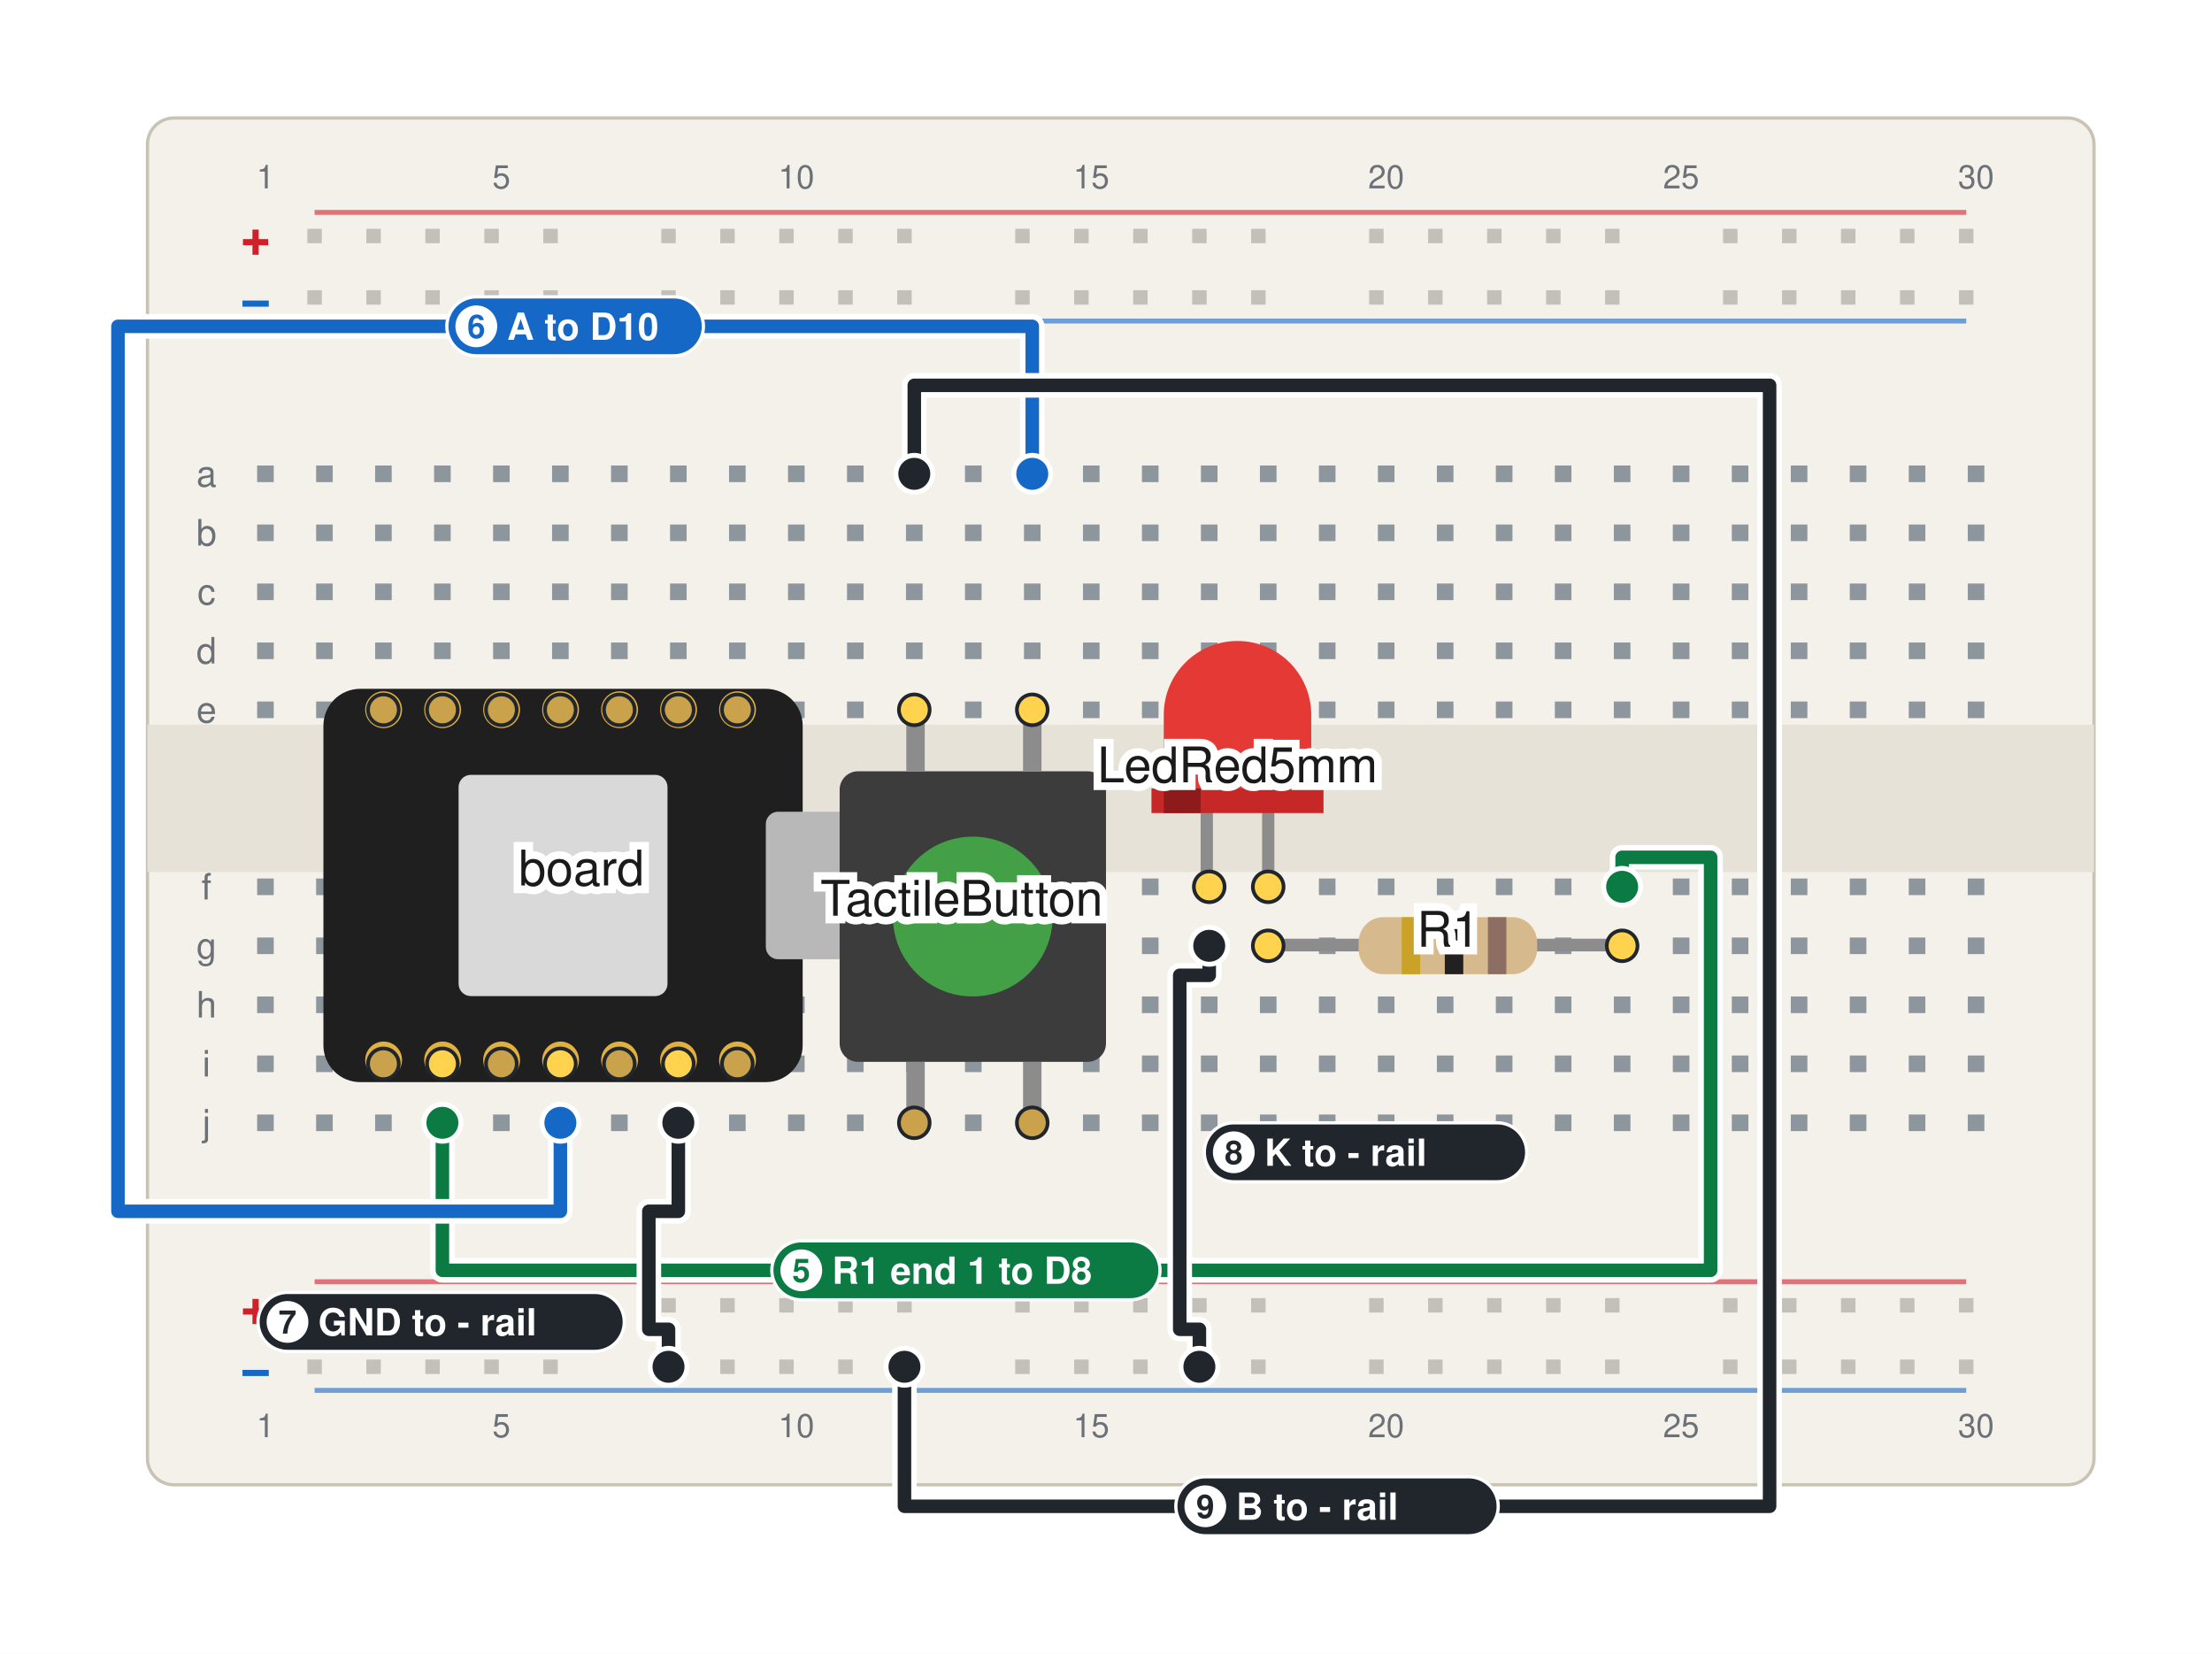
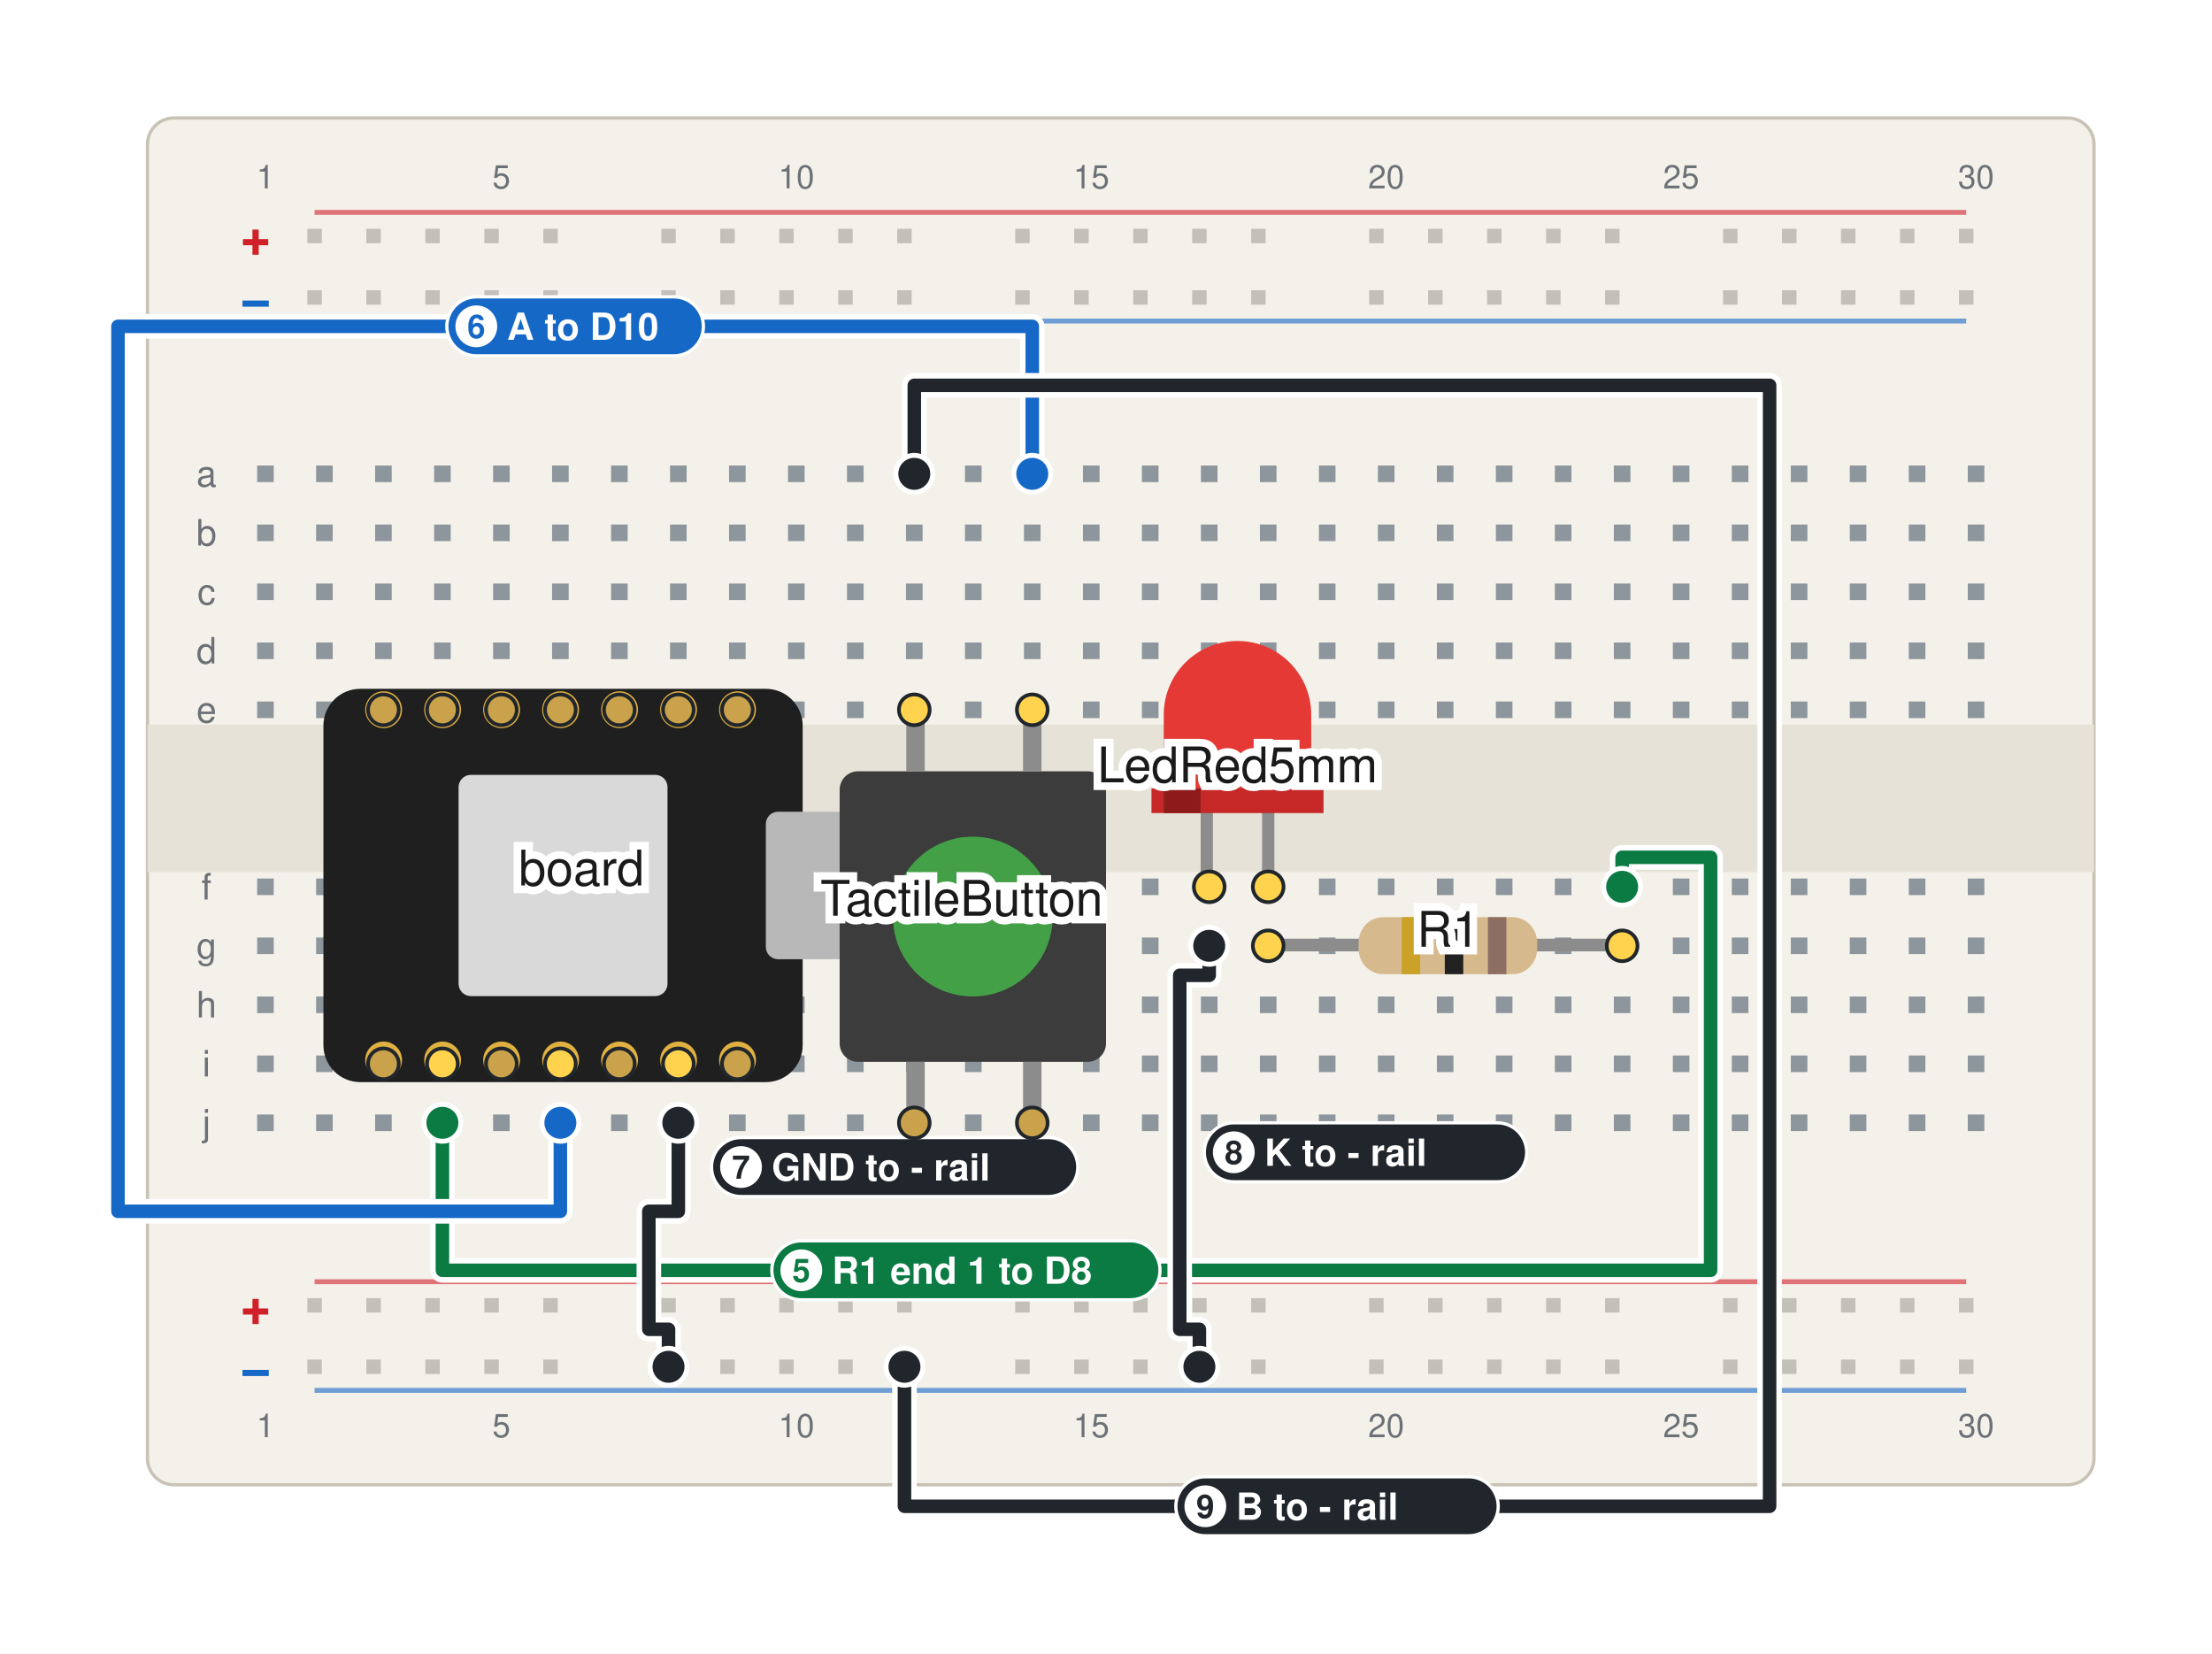
<svg xmlns="http://www.w3.org/2000/svg" width="360" height="269.1" viewBox="-17.2 -26.1 360 269.1" font-family="Helvetica,Arial,sans-serif">
  <rect x="-17.2" y="-26.1" width="360" height="269.1" fill="#ffffff" />
  <rect x="6.8" y="-6.9" width="316.8" height="222.4" rx="4.3" fill="#f4f1ea" stroke="#c9c3b6" stroke-width="0.53" />
  <rect x="6.8" y="91.8" width="316.8" height="24" fill="#e7e2d7" />
  <path d="M26 51h0M26 60.6h0M26 70.2h0M26 79.8h0M26 89.4h0M26 118.2h0M26 127.8h0M26 137.4h0M26 147h0M26 156.6h0M35.6 51h0M35.6 60.6h0M35.6 70.2h0M35.6 79.8h0M35.6 89.4h0M35.6 118.2h0M35.6 127.8h0M35.6 137.4h0M35.6 147h0M35.6 156.6h0M45.2 51h0M45.2 60.6h0M45.2 70.2h0M45.2 79.8h0M45.2 89.4h0M45.2 118.2h0M45.2 127.8h0M45.2 137.4h0M45.2 147h0M45.2 156.6h0M54.8 51h0M54.8 60.6h0M54.8 70.2h0M54.8 79.8h0M54.8 89.4h0M54.8 118.2h0M54.8 127.8h0M54.8 137.4h0M54.8 147h0M54.8 156.6h0M64.4 51h0M64.4 60.6h0M64.4 70.2h0M64.4 79.8h0M64.4 89.4h0M64.4 118.2h0M64.4 127.8h0M64.4 137.4h0M64.4 147h0M64.4 156.6h0M74 51h0M74 60.6h0M74 70.2h0M74 79.8h0M74 89.4h0M74 118.2h0M74 127.8h0M74 137.4h0M74 147h0M74 156.6h0M83.6 51h0M83.6 60.6h0M83.6 70.2h0M83.6 79.8h0M83.6 89.4h0M83.6 118.2h0M83.6 127.8h0M83.6 137.4h0M83.6 147h0M83.6 156.6h0M93.2 51h0M93.2 60.6h0M93.2 70.2h0M93.2 79.8h0M93.2 89.4h0M93.2 118.2h0M93.2 127.8h0M93.2 137.4h0M93.2 147h0M93.2 156.6h0M102.8 51h0M102.8 60.6h0M102.8 70.2h0M102.8 79.8h0M102.8 89.4h0M102.8 118.2h0M102.8 127.8h0M102.8 137.4h0M102.8 147h0M102.8 156.6h0M112.4 51h0M112.4 60.6h0M112.4 70.2h0M112.4 79.8h0M112.4 89.4h0M112.4 118.2h0M112.4 127.8h0M112.4 137.4h0M112.4 147h0M112.4 156.6h0M122 51h0M122 60.6h0M122 70.2h0M122 79.8h0M122 89.4h0M122 118.2h0M122 127.8h0M122 137.4h0M122 147h0M122 156.6h0M131.6 51h0M131.6 60.6h0M131.6 70.2h0M131.6 79.8h0M131.6 89.4h0M131.6 118.2h0M131.6 127.8h0M131.6 137.4h0M131.6 147h0M131.6 156.6h0M141.2 51h0M141.2 60.6h0M141.2 70.2h0M141.2 79.8h0M141.2 89.4h0M141.2 118.2h0M141.2 127.8h0M141.2 137.4h0M141.2 147h0M141.2 156.6h0M150.8 51h0M150.8 60.6h0M150.8 70.2h0M150.8 79.8h0M150.8 89.4h0M150.8 118.2h0M150.8 127.8h0M150.8 137.4h0M150.8 147h0M150.8 156.6h0M160.4 51h0M160.4 60.6h0M160.4 70.2h0M160.4 79.8h0M160.4 89.4h0M160.4 118.2h0M160.4 127.8h0M160.4 137.4h0M160.4 147h0M160.4 156.6h0M170 51h0M170 60.6h0M170 70.2h0M170 79.8h0M170 89.4h0M170 118.2h0M170 127.8h0M170 137.4h0M170 147h0M170 156.6h0M179.6 51h0M179.6 60.6h0M179.6 70.2h0M179.6 79.8h0M179.6 89.4h0M179.6 118.2h0M179.6 127.8h0M179.6 137.4h0M179.6 147h0M179.6 156.6h0M189.2 51h0M189.2 60.6h0M189.2 70.2h0M189.2 79.8h0M189.2 89.4h0M189.2 118.2h0M189.2 127.8h0M189.2 137.4h0M189.2 147h0M189.2 156.6h0M198.8 51h0M198.8 60.6h0M198.8 70.2h0M198.8 79.8h0M198.8 89.4h0M198.8 118.2h0M198.8 127.8h0M198.8 137.4h0M198.8 147h0M198.8 156.6h0M208.4 51h0M208.4 60.6h0M208.4 70.2h0M208.4 79.8h0M208.4 89.4h0M208.4 118.2h0M208.4 127.8h0M208.4 137.4h0M208.4 147h0M208.4 156.6h0M218 51h0M218 60.6h0M218 70.2h0M218 79.8h0M218 89.4h0M218 118.2h0M218 127.8h0M218 137.4h0M218 147h0M218 156.6h0M227.6 51h0M227.6 60.6h0M227.6 70.2h0M227.6 79.8h0M227.6 89.4h0M227.6 118.2h0M227.6 127.8h0M227.6 137.4h0M227.6 147h0M227.6 156.6h0M237.2 51h0M237.2 60.6h0M237.2 70.2h0M237.2 79.8h0M237.2 89.4h0M237.2 118.2h0M237.2 127.8h0M237.2 137.4h0M237.2 147h0M237.2 156.6h0M246.8 51h0M246.8 60.6h0M246.8 70.2h0M246.8 79.8h0M246.8 89.4h0M246.8 118.2h0M246.8 127.8h0M246.8 137.4h0M246.8 147h0M246.8 156.6h0M256.4 51h0M256.4 60.6h0M256.4 70.2h0M256.4 79.8h0M256.4 89.4h0M256.4 118.2h0M256.4 127.8h0M256.4 137.4h0M256.4 147h0M256.4 156.6h0M266 51h0M266 60.6h0M266 70.2h0M266 79.8h0M266 89.4h0M266 118.2h0M266 127.8h0M266 137.4h0M266 147h0M266 156.6h0M275.6 51h0M275.6 60.6h0M275.6 70.2h0M275.6 79.8h0M275.6 89.4h0M275.6 118.2h0M275.6 127.8h0M275.6 137.4h0M275.6 147h0M275.6 156.6h0M285.2 51h0M285.2 60.6h0M285.2 70.2h0M285.2 79.8h0M285.2 89.4h0M285.2 118.2h0M285.2 127.8h0M285.2 137.4h0M285.2 147h0M285.2 156.6h0M294.8 51h0M294.8 60.6h0M294.8 70.2h0M294.8 79.8h0M294.8 89.4h0M294.8 118.2h0M294.8 127.8h0M294.8 137.4h0M294.8 147h0M294.8 156.6h0M304.4 51h0M304.4 60.6h0M304.4 70.2h0M304.4 79.8h0M304.4 89.4h0M304.4 118.2h0M304.4 127.8h0M304.4 137.4h0M304.4 147h0M304.4 156.6h0" stroke="#8d969c" stroke-width="2.7" stroke-linecap="square" />
  <path d="M34 12.3h0M43.6 12.3h0M53.2 12.3h0M62.8 12.3h0M72.4 12.3h0M91.6 12.3h0M101.2 12.3h0M110.8 12.3h0M120.4 12.3h0M130 12.3h0M149.2 12.3h0M158.8 12.3h0M168.4 12.3h0M178 12.3h0M187.6 12.3h0M206.8 12.3h0M216.4 12.3h0M226 12.3h0M235.6 12.3h0M245.2 12.3h0M264.4 12.3h0M274 12.3h0M283.6 12.3h0M293.2 12.3h0M302.8 12.3h0M34 22.3h0M43.6 22.3h0M53.2 22.3h0M62.8 22.3h0M72.4 22.3h0M91.6 22.3h0M101.2 22.3h0M110.8 22.3h0M120.4 22.3h0M130 22.3h0M149.2 22.3h0M158.8 22.3h0M168.4 22.3h0M178 22.3h0M187.6 22.3h0M206.8 22.3h0M216.4 22.3h0M226 22.3h0M235.6 22.3h0M245.2 22.3h0M264.4 22.3h0M274 22.3h0M283.6 22.3h0M293.2 22.3h0M302.8 22.3h0M34 186.3h0M43.6 186.3h0M53.2 186.3h0M62.8 186.3h0M72.4 186.3h0M91.6 186.3h0M101.2 186.3h0M110.8 186.3h0M120.4 186.3h0M130 186.3h0M149.2 186.3h0M158.8 186.3h0M168.4 186.3h0M178 186.3h0M187.6 186.3h0M206.8 186.3h0M216.4 186.3h0M226 186.3h0M235.6 186.3h0M245.2 186.3h0M264.4 186.3h0M274 186.3h0M283.6 186.3h0M293.2 186.3h0M302.8 186.3h0M34 196.3h0M43.6 196.3h0M53.2 196.3h0M62.8 196.3h0M72.4 196.3h0M91.6 196.3h0M101.2 196.3h0M110.8 196.3h0M120.4 196.3h0M130 196.3h0M149.2 196.3h0M158.8 196.3h0M168.4 196.3h0M178 196.3h0M187.6 196.3h0M206.8 196.3h0M216.4 196.3h0M226 196.3h0M235.6 196.3h0M245.2 196.3h0M264.4 196.3h0M274 196.3h0M283.6 196.3h0M293.2 196.3h0M302.8 196.3h0" stroke="#c2c0b8" stroke-width="2.35" stroke-linecap="square" />
  <line x1="34" y1="8.46" x2="302.8" y2="8.46" stroke="#d0202a" stroke-width="0.8" stroke-opacity="0.6" />
  <text x="24.4" y="15.275" fill="#d0202a" font-size="8.5" font-weight="700" text-anchor="middle">+</text>
  <line x1="34" y1="26.14" x2="302.8" y2="26.14" stroke="#1668c7" stroke-width="0.8" stroke-opacity="0.6" />
  <text x="24.4" y="25.275" fill="#1668c7" font-size="8.5" font-weight="700" text-anchor="middle">−</text>
  <line x1="34" y1="182.46" x2="302.8" y2="182.46" stroke="#d0202a" stroke-width="0.8" stroke-opacity="0.6" />
  <text x="24.4" y="189.275" fill="#d0202a" font-size="8.5" font-weight="700" text-anchor="middle">+</text>
  <line x1="34" y1="200.14" x2="302.8" y2="200.14" stroke="#1668c7" stroke-width="0.8" stroke-opacity="0.6" />
  <text x="24.4" y="199.275" fill="#1668c7" font-size="8.5" font-weight="700" text-anchor="middle">−</text>
  <text x="16.4" y="53.065" fill="#6b7176" font-size="5.9" text-anchor="middle">a</text>
  <text x="16.4" y="62.665" fill="#6b7176" font-size="5.9" text-anchor="middle">b</text>
  <text x="16.4" y="72.265" fill="#6b7176" font-size="5.9" text-anchor="middle">c</text>
  <text x="16.4" y="81.865" fill="#6b7176" font-size="5.9" text-anchor="middle">d</text>
  <text x="16.4" y="91.465" fill="#6b7176" font-size="5.9" text-anchor="middle">e</text>
  <text x="16.4" y="120.265" fill="#6b7176" font-size="5.9" text-anchor="middle">f</text>
  <text x="16.4" y="129.865" fill="#6b7176" font-size="5.9" text-anchor="middle">g</text>
  <text x="16.4" y="139.465" fill="#6b7176" font-size="5.9" text-anchor="middle">h</text>
  <text x="16.4" y="149.065" fill="#6b7176" font-size="5.9" text-anchor="middle">i</text>
  <text x="16.4" y="158.665" fill="#6b7176" font-size="5.9" text-anchor="middle">j</text>
  <text x="26" y="4.555" fill="#6b7176" font-size="5.3" text-anchor="middle">1</text>
  <text x="64.4" y="4.555" fill="#6b7176" font-size="5.3" text-anchor="middle">5</text>
  <text x="112.4" y="4.555" fill="#6b7176" font-size="5.3" text-anchor="middle">10</text>
  <text x="160.4" y="4.555" fill="#6b7176" font-size="5.3" text-anchor="middle">15</text>
  <text x="208.4" y="4.555" fill="#6b7176" font-size="5.3" text-anchor="middle">20</text>
  <text x="256.4" y="4.555" fill="#6b7176" font-size="5.3" text-anchor="middle">25</text>
  <text x="304.4" y="4.555" fill="#6b7176" font-size="5.3" text-anchor="middle">30</text>
  <text x="26" y="207.755" fill="#6b7176" font-size="5.3" text-anchor="middle">1</text>
  <text x="64.4" y="207.755" fill="#6b7176" font-size="5.3" text-anchor="middle">5</text>
  <text x="112.4" y="207.755" fill="#6b7176" font-size="5.3" text-anchor="middle">10</text>
  <text x="160.4" y="207.755" fill="#6b7176" font-size="5.3" text-anchor="middle">15</text>
  <text x="208.4" y="207.755" fill="#6b7176" font-size="5.3" text-anchor="middle">20</text>
  <text x="256.4" y="207.755" fill="#6b7176" font-size="5.3" text-anchor="middle">25</text>
  <text x="304.4" y="207.755" fill="#6b7176" font-size="5.3" text-anchor="middle">30</text>
  <g transform="translate(43.435 73.982) rotate(90 34 44)" data-part="board">
    <g transform="scale(1 1) translate(0 0)">
      <rect x="2" y="8" width="64" height="78" rx="6" fill="#1f1f1f" />
      <rect x="22" y="0" width="24" height="14" rx="2" fill="#b8b8b8" />
      <rect x="16" y="30" width="36" height="34" rx="2" fill="#d9d9d9" />
      <g fill="#e0b040">
        <circle cx="5.4" cy="18.6" r="3" />
        <circle cx="5.4" cy="28.2" r="3" />
        <circle cx="5.4" cy="37.8" r="3" />
        <circle cx="5.4" cy="47.4" r="3" />
        <circle cx="5.4" cy="57" r="3" />
        <circle cx="5.4" cy="66.6" r="3" />
        <circle cx="5.4" cy="76.2" r="3" />
        <circle cx="62.4" cy="18.6" r="3" />
        <circle cx="62.4" cy="28.2" r="3" />
        <circle cx="62.4" cy="37.8" r="3" />
        <circle cx="62.4" cy="47.4" r="3" />
        <circle cx="62.4" cy="57" r="3" />
        <circle cx="62.4" cy="66.6" r="3" />
        <circle cx="62.4" cy="76.2" r="3" />
      </g>
    </g>
  </g>
  <g transform="translate(105.8 98.4) rotate(90 33.5 24.5)" data-part="TactileButton">
    <g transform="scale(1 1) translate(0 0)">
      <rect x="10" y="1" width="47.28" height="43.35" rx="3" fill="#3c3c3c" />
      <rect x="0" y="11.5" width="10" height="3" fill="#8c8c8c" />
      <rect x="0" y="30.5" width="10" height="3" fill="#8c8c8c" />
      <rect x="57.28" y="11.5" width="10" height="3" fill="#8c8c8c" />
      <rect x="57.28" y="30.5" width="10" height="3" fill="#8c8c8c" />
      <circle cx="33.64" cy="22.68" r="13" fill="#43a047" />
    </g>
  </g>
  <g transform="translate(164.2 76.2) rotate(0 20 25)" data-part="LedRed5mm">
    <g transform="scale(1 1) translate(0 0)">
      <rect x="14" y="26" width="2" height="16" fill="#8c8c8c" />
      <rect x="24" y="26" width="2" height="16" fill="#8c8c8c" />
      <path d="M8 28 V14 A12 12 0 0 1 32 14 V28 Z" fill="#e53935" />
      <rect x="6" y="26" width="28" height="4" fill="#c62828" />
      <path d="M8 26 H14 V30 H8 Z" fill="#8e1b1b" />
    </g>
  </g>
  <g transform="translate(189 122.45) rotate(180 29.5 5.5)" data-part="R1">
    <g transform="scale(1.002 1.031) translate(0 0)">
      <rect x="0" y="4.6" width="59" height="2" fill="#8c8c8c" />
      <rect x="15" y="1" width="29" height="9" rx="4" fill="#d7b98e" />
      <rect x="20" y="1" width="3" height="9" fill="#8d6e63" />
      <rect x="27" y="1" width="3" height="9" fill="#212121" />
      <rect x="34" y="1" width="3" height="9" fill="#c9a227" />
    </g>
  </g>
  <g class="wire" data-step="5">
    <path d="M54.8 156.6L54.8 180.6L261.2 180.6L261.2 113.4L246.8 113.4L246.8 118.2" fill="none" stroke="#ffffff" stroke-width="4" stroke-linecap="round" stroke-linejoin="round" />
    <path d="M54.8 156.6L54.8 180.6L261.2 180.6L261.2 113.4L246.8 113.4L246.8 118.2" fill="none" stroke="#0b7a43" stroke-width="2.2" stroke-linecap="round" stroke-linejoin="round" />
    <circle cx="54.8" cy="156.6" r="3" fill="#0b7a43" stroke="#ffffff" stroke-width="0.8" />
    <circle cx="246.8" cy="118.2" r="3" fill="#0b7a43" stroke="#ffffff" stroke-width="0.8" />
    <g class="pill">
      <rect x="108.41" y="175.8" width="63.18" height="9.6" rx="4.8" fill="#0b7a43" stroke="#ffffff" stroke-width="0.53" />
      <circle cx="113.21" cy="180.6" r="3.4" fill="#ffffff" />
      <text x="113.21" y="182.5" fill="#0b7a43" font-size="5.3" font-weight="800" text-anchor="middle">5</text>
      <text x="118.21" y="182.8" fill="#ffffff" font-size="6.1" font-weight="700">R1 end 1 to D8</text>
    </g>
  </g>
  <g class="wire" data-step="6">
    <path d="M74 156.6L74 171L2 171L2 27L150.8 27L150.8 51" fill="none" stroke="#ffffff" stroke-width="4" stroke-linecap="round" stroke-linejoin="round" />
    <path d="M74 156.6L74 171L2 171L2 27L150.8 27L150.8 51" fill="none" stroke="#1668c7" stroke-width="2.2" stroke-linecap="round" stroke-linejoin="round" />
    <circle cx="74" cy="156.6" r="3" fill="#1668c7" stroke="#ffffff" stroke-width="0.8" />
    <circle cx="150.8" cy="51" r="3" fill="#1668c7" stroke="#ffffff" stroke-width="0.8" />
    <g class="pill">
      <rect x="55.52" y="22.2" width="41.76" height="9.6" rx="4.8" fill="#1668c7" stroke="#ffffff" stroke-width="0.53" />
      <circle cx="60.32" cy="27" r="3.4" fill="#ffffff" />
      <text x="60.32" y="28.9" fill="#1668c7" font-size="5.3" font-weight="800" text-anchor="middle">6</text>
      <text x="65.32" y="29.2" fill="#ffffff" font-size="6.1" font-weight="700">A to D10</text>
    </g>
  </g>
  <g class="wire" data-step="7">
    <path d="M93.2 156.6L93.2 171L88.4 171L88.4 190.2L91.6 190.2L91.6 196.3" fill="none" stroke="#ffffff" stroke-width="4" stroke-linecap="round" stroke-linejoin="round" />
    <path d="M93.2 156.6L93.2 171L88.4 171L88.4 190.2L91.6 190.2L91.6 196.3" fill="none" stroke="#20262b" stroke-width="2.2" stroke-linecap="round" stroke-linejoin="round" />
    <circle cx="93.2" cy="156.6" r="3" fill="#20262b" stroke="#ffffff" stroke-width="0.8" />
    <circle cx="91.6" cy="196.3" r="3" fill="#20262b" stroke="#ffffff" stroke-width="0.8" />
    <g class="pill">
-       <rect x="24.79" y="184.2" width="59.61" height="9.6" rx="4.8" fill="#20262b" stroke="#ffffff" stroke-width="0.53" />
-       <circle cx="29.59" cy="189" r="3.4" fill="#ffffff" />
-       <text x="29.59" y="190.9" fill="#20262b" font-size="5.3" font-weight="800" text-anchor="middle">7</text>
-       <text x="34.59" y="191.2" fill="#ffffff" font-size="6.1" font-weight="700">GND to - rail</text>
+       <rect x="98.6" y="159" width="59.61" height="9.6" rx="4.8" fill="#20262b" stroke="#ffffff" stroke-width="0.53" />
+       <circle cx="103.4" cy="163.8" r="3.4" fill="#ffffff" />
+       <text x="103.4" y="165.7" fill="#20262b" font-size="5.3" font-weight="800" text-anchor="middle">7</text>
+       <text x="108.4" y="166" fill="#ffffff" font-size="6.1" font-weight="700">GND to - rail</text>
    </g>
  </g>
  <g class="wire" data-step="8">
    <path d="M179.6 127.8L179.6 132.6L174.8 132.6L174.8 190.2L178 190.2L178 196.3" fill="none" stroke="#ffffff" stroke-width="4" stroke-linecap="round" stroke-linejoin="round" />
    <path d="M179.6 127.8L179.6 132.6L174.8 132.6L174.8 190.2L178 190.2L178 196.3" fill="none" stroke="#20262b" stroke-width="2.2" stroke-linecap="round" stroke-linejoin="round" />
    <circle cx="179.6" cy="127.8" r="3" fill="#20262b" stroke="#ffffff" stroke-width="0.8" />
    <circle cx="178" cy="196.3" r="3" fill="#20262b" stroke="#ffffff" stroke-width="0.8" />
    <g class="pill">
      <rect x="178.8" y="156.6" width="52.47" height="9.6" rx="4.8" fill="#20262b" stroke="#ffffff" stroke-width="0.53" />
      <circle cx="183.6" cy="161.4" r="3.4" fill="#ffffff" />
      <text x="183.6" y="163.3" fill="#20262b" font-size="5.3" font-weight="800" text-anchor="middle">8</text>
      <text x="188.6" y="163.6" fill="#ffffff" font-size="6.1" font-weight="700">K to - rail</text>
    </g>
  </g>
  <g class="wire" data-step="9">
    <path d="M131.6 51L131.6 36.6L270.8 36.6L270.8 219L130 219L130 196.3" fill="none" stroke="#ffffff" stroke-width="4" stroke-linecap="round" stroke-linejoin="round" />
    <path d="M131.6 51L131.6 36.6L270.8 36.6L270.8 219L130 219L130 196.3" fill="none" stroke="#20262b" stroke-width="2.2" stroke-linecap="round" stroke-linejoin="round" />
    <circle cx="131.6" cy="51" r="3" fill="#20262b" stroke="#ffffff" stroke-width="0.8" />
    <circle cx="130" cy="196.3" r="3" fill="#20262b" stroke="#ffffff" stroke-width="0.8" />
    <g class="pill">
      <rect x="174.165" y="214.2" width="52.47" height="9.6" rx="4.8" fill="#20262b" stroke="#ffffff" stroke-width="0.53" />
      <circle cx="178.965" cy="219" r="3.4" fill="#ffffff" />
      <text x="178.965" y="220.9" fill="#20262b" font-size="5.3" font-weight="800" text-anchor="middle">9</text>
      <text x="183.965" y="221.2" fill="#ffffff" font-size="6.1" font-weight="700">B to - rail</text>
    </g>
  </g>
  <circle cx="102.8" cy="89.4" r="2.5" fill="#c9a24b" stroke="#20262b" stroke-width="0.6" data-pad="free" />
  <circle cx="93.2" cy="89.4" r="2.5" fill="#c9a24b" stroke="#20262b" stroke-width="0.6" data-pad="free" />
  <circle cx="83.6" cy="89.4" r="2.5" fill="#c9a24b" stroke="#20262b" stroke-width="0.6" data-pad="free" />
  <circle cx="74" cy="89.4" r="2.5" fill="#c9a24b" stroke="#20262b" stroke-width="0.6" data-pad="free" />
  <circle cx="64.4" cy="89.4" r="2.5" fill="#c9a24b" stroke="#20262b" stroke-width="0.6" data-pad="free" />
  <circle cx="54.8" cy="89.4" r="2.5" fill="#c9a24b" stroke="#20262b" stroke-width="0.6" data-pad="free" />
  <circle cx="45.2" cy="89.4" r="2.5" fill="#c9a24b" stroke="#20262b" stroke-width="0.6" data-pad="free" />
  <circle cx="45.2" cy="147" r="2.5" fill="#c9a24b" stroke="#20262b" stroke-width="0.6" data-pad="free" />
  <circle cx="54.8" cy="147" r="2.5" fill="#ffd34d" stroke="#20262b" stroke-width="0.6" data-pad="used" />
  <circle cx="64.4" cy="147" r="2.5" fill="#c9a24b" stroke="#20262b" stroke-width="0.6" data-pad="free" />
  <circle cx="74" cy="147" r="2.5" fill="#ffd34d" stroke="#20262b" stroke-width="0.6" data-pad="used" />
  <circle cx="83.6" cy="147" r="2.5" fill="#c9a24b" stroke="#20262b" stroke-width="0.6" data-pad="free" />
  <circle cx="93.2" cy="147" r="2.5" fill="#ffd34d" stroke="#20262b" stroke-width="0.6" data-pad="used" />
  <circle cx="102.8" cy="147" r="2.5" fill="#c9a24b" stroke="#20262b" stroke-width="0.6" data-pad="free" />
  <text x="77.435" y="117.982" font-size="8" text-anchor="middle" fill="#1a1a1a" stroke="#ffffff" stroke-width="2.5" paint-order="stroke">board</text>
  <circle cx="150.8" cy="89.4" r="2.5" fill="#ffd34d" stroke="#20262b" stroke-width="0.6" data-pad="used" />
  <circle cx="131.6" cy="89.4" r="2.5" fill="#ffd34d" stroke="#20262b" stroke-width="0.6" data-pad="used" />
  <circle cx="150.8" cy="156.6" r="2.5" fill="#c9a24b" stroke="#20262b" stroke-width="0.6" data-pad="free" />
  <circle cx="131.6" cy="156.6" r="2.5" fill="#c9a24b" stroke="#20262b" stroke-width="0.6" data-pad="free" />
  <text x="139.3" y="122.9" font-size="8" text-anchor="middle" fill="#1a1a1a" stroke="#ffffff" stroke-width="2.5" paint-order="stroke">TactileButton</text>
  <circle cx="189.2" cy="118.2" r="2.5" fill="#ffd34d" stroke="#20262b" stroke-width="0.6" data-pad="used" />
  <circle cx="179.6" cy="118.2" r="2.5" fill="#ffd34d" stroke="#20262b" stroke-width="0.6" data-pad="used" />
  <text x="184.2" y="101.2" font-size="8" text-anchor="middle" fill="#1a1a1a" stroke="#ffffff" stroke-width="2.5" paint-order="stroke">LedRed5mm</text>
  <circle cx="246.8" cy="127.8" r="2.5" fill="#ffd34d" stroke="#20262b" stroke-width="0.6" data-pad="used" />
  <circle cx="189.2" cy="127.8" r="2.5" fill="#ffd34d" stroke="#20262b" stroke-width="0.6" data-pad="used" />
  <text x="218.5" y="127.95" font-size="8" text-anchor="middle" fill="#1a1a1a" stroke="#ffffff" stroke-width="2.5" paint-order="stroke">R1</text>
</svg>
